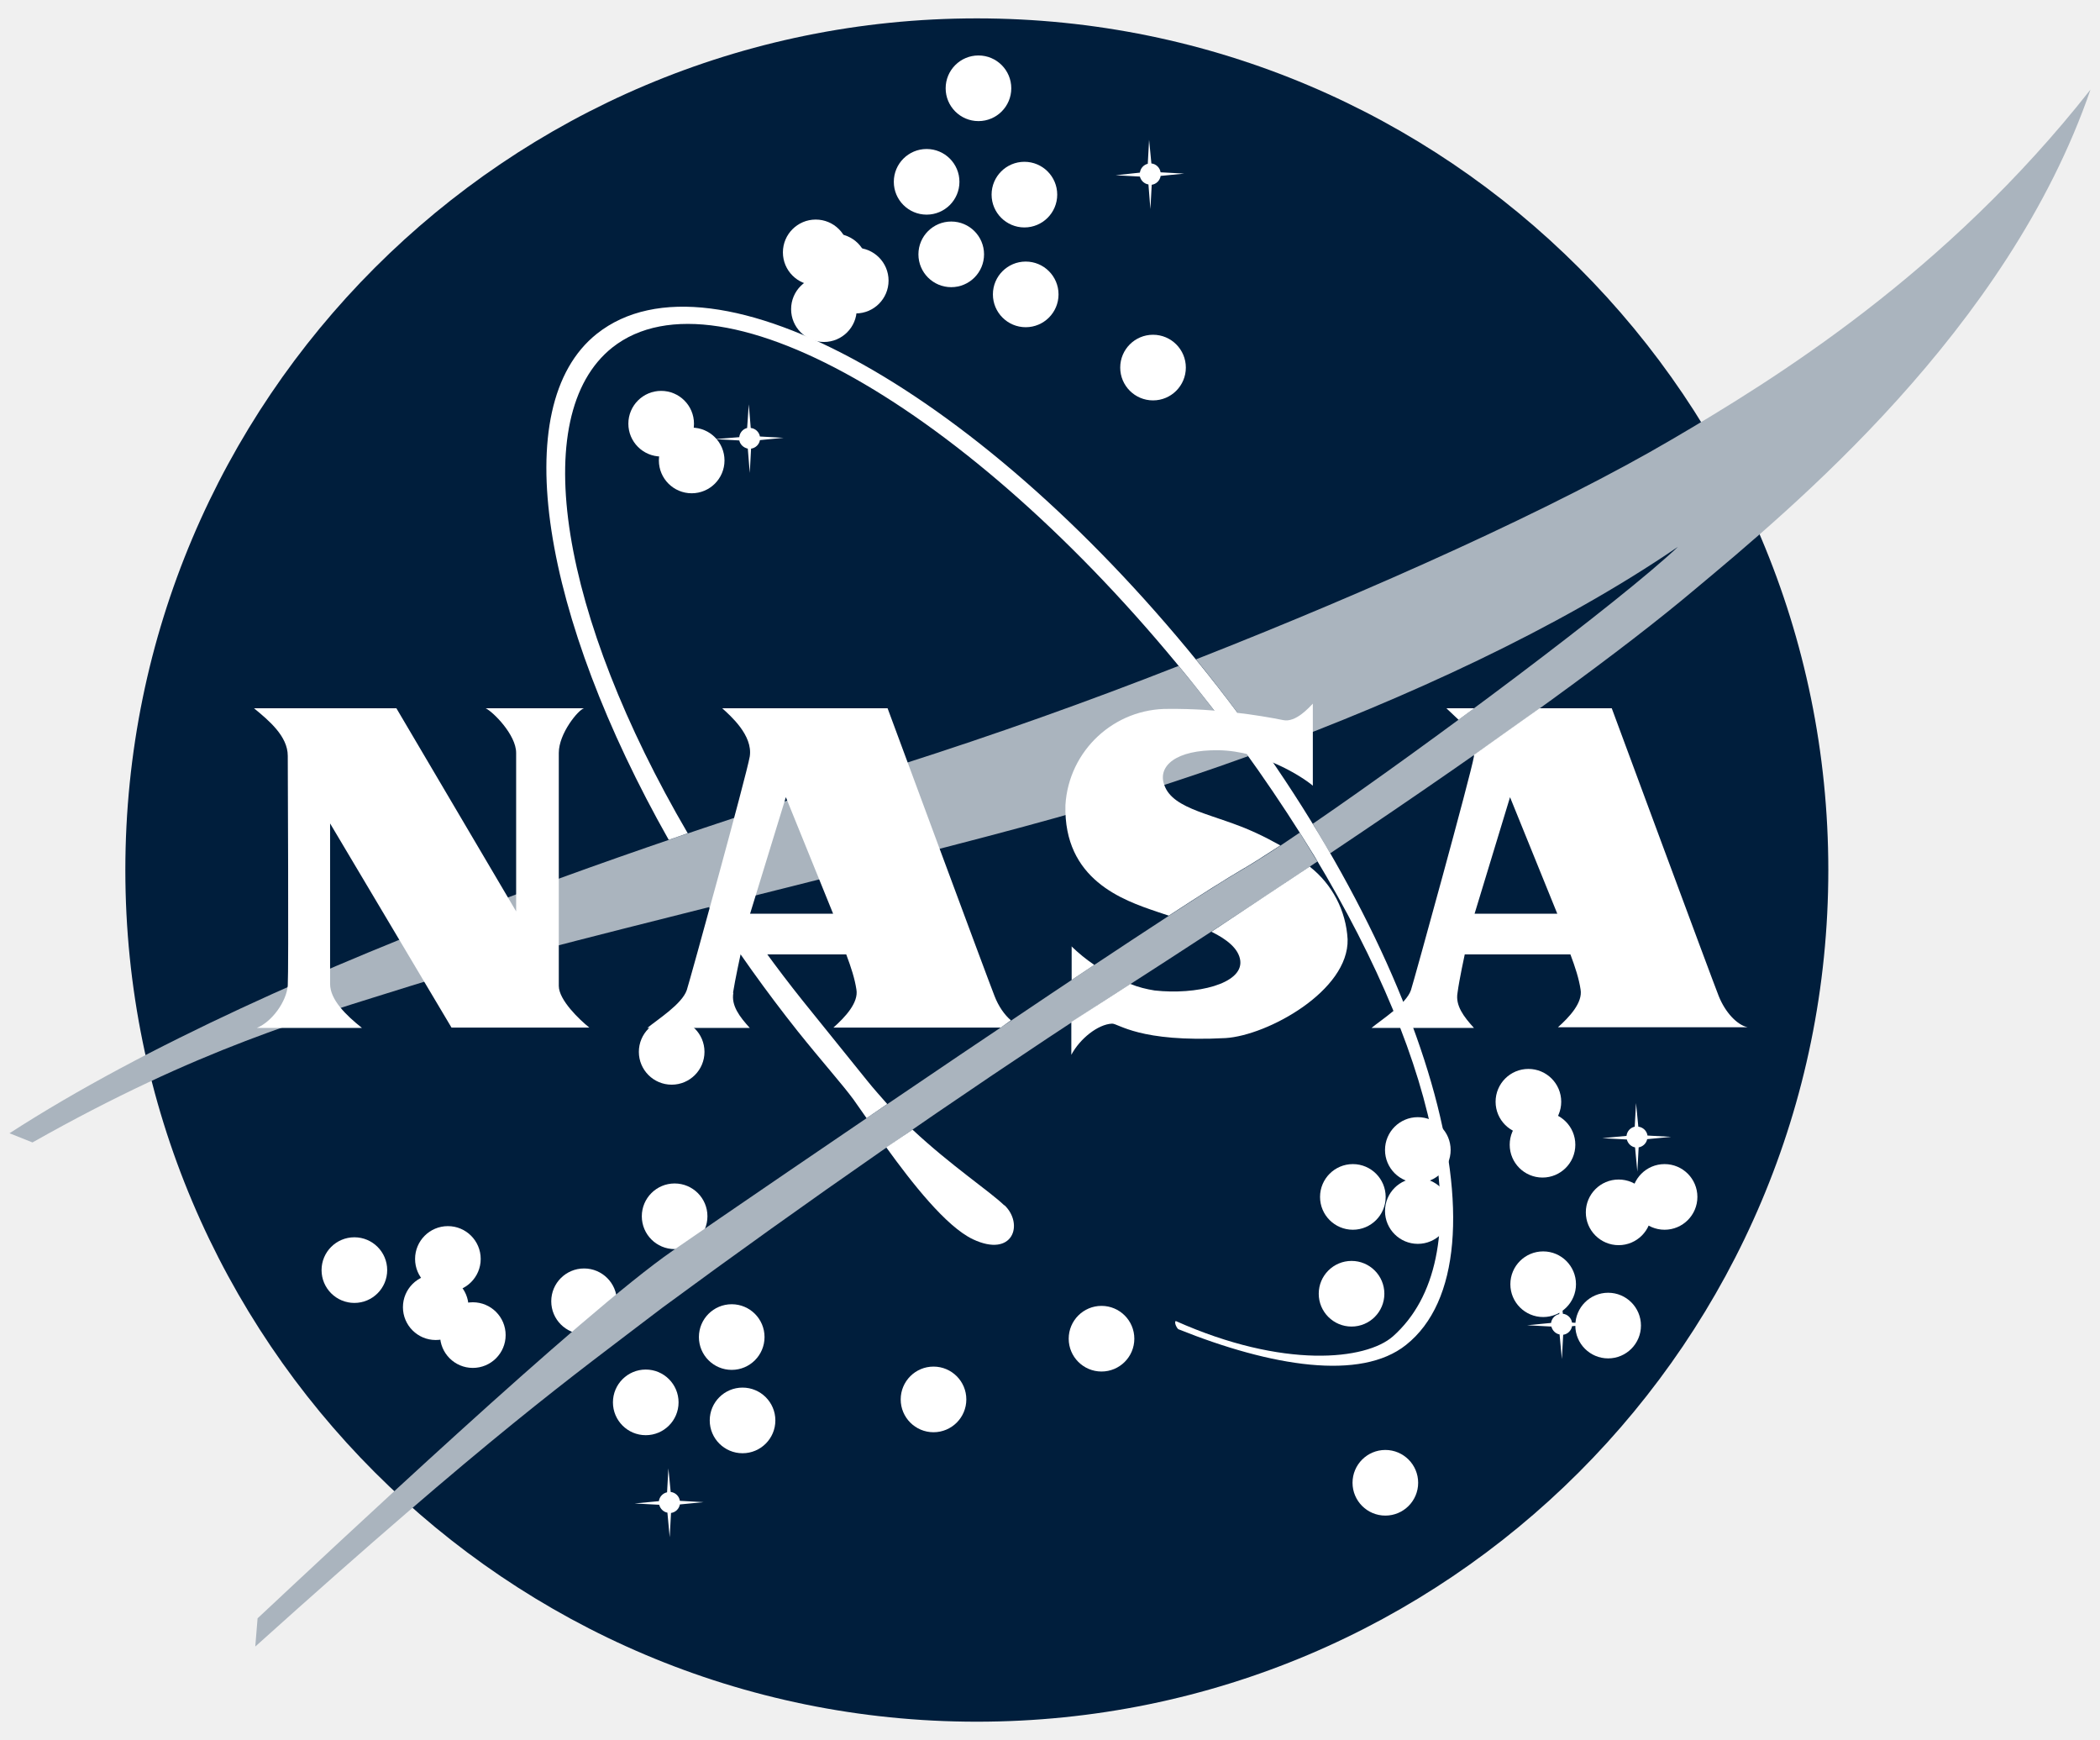
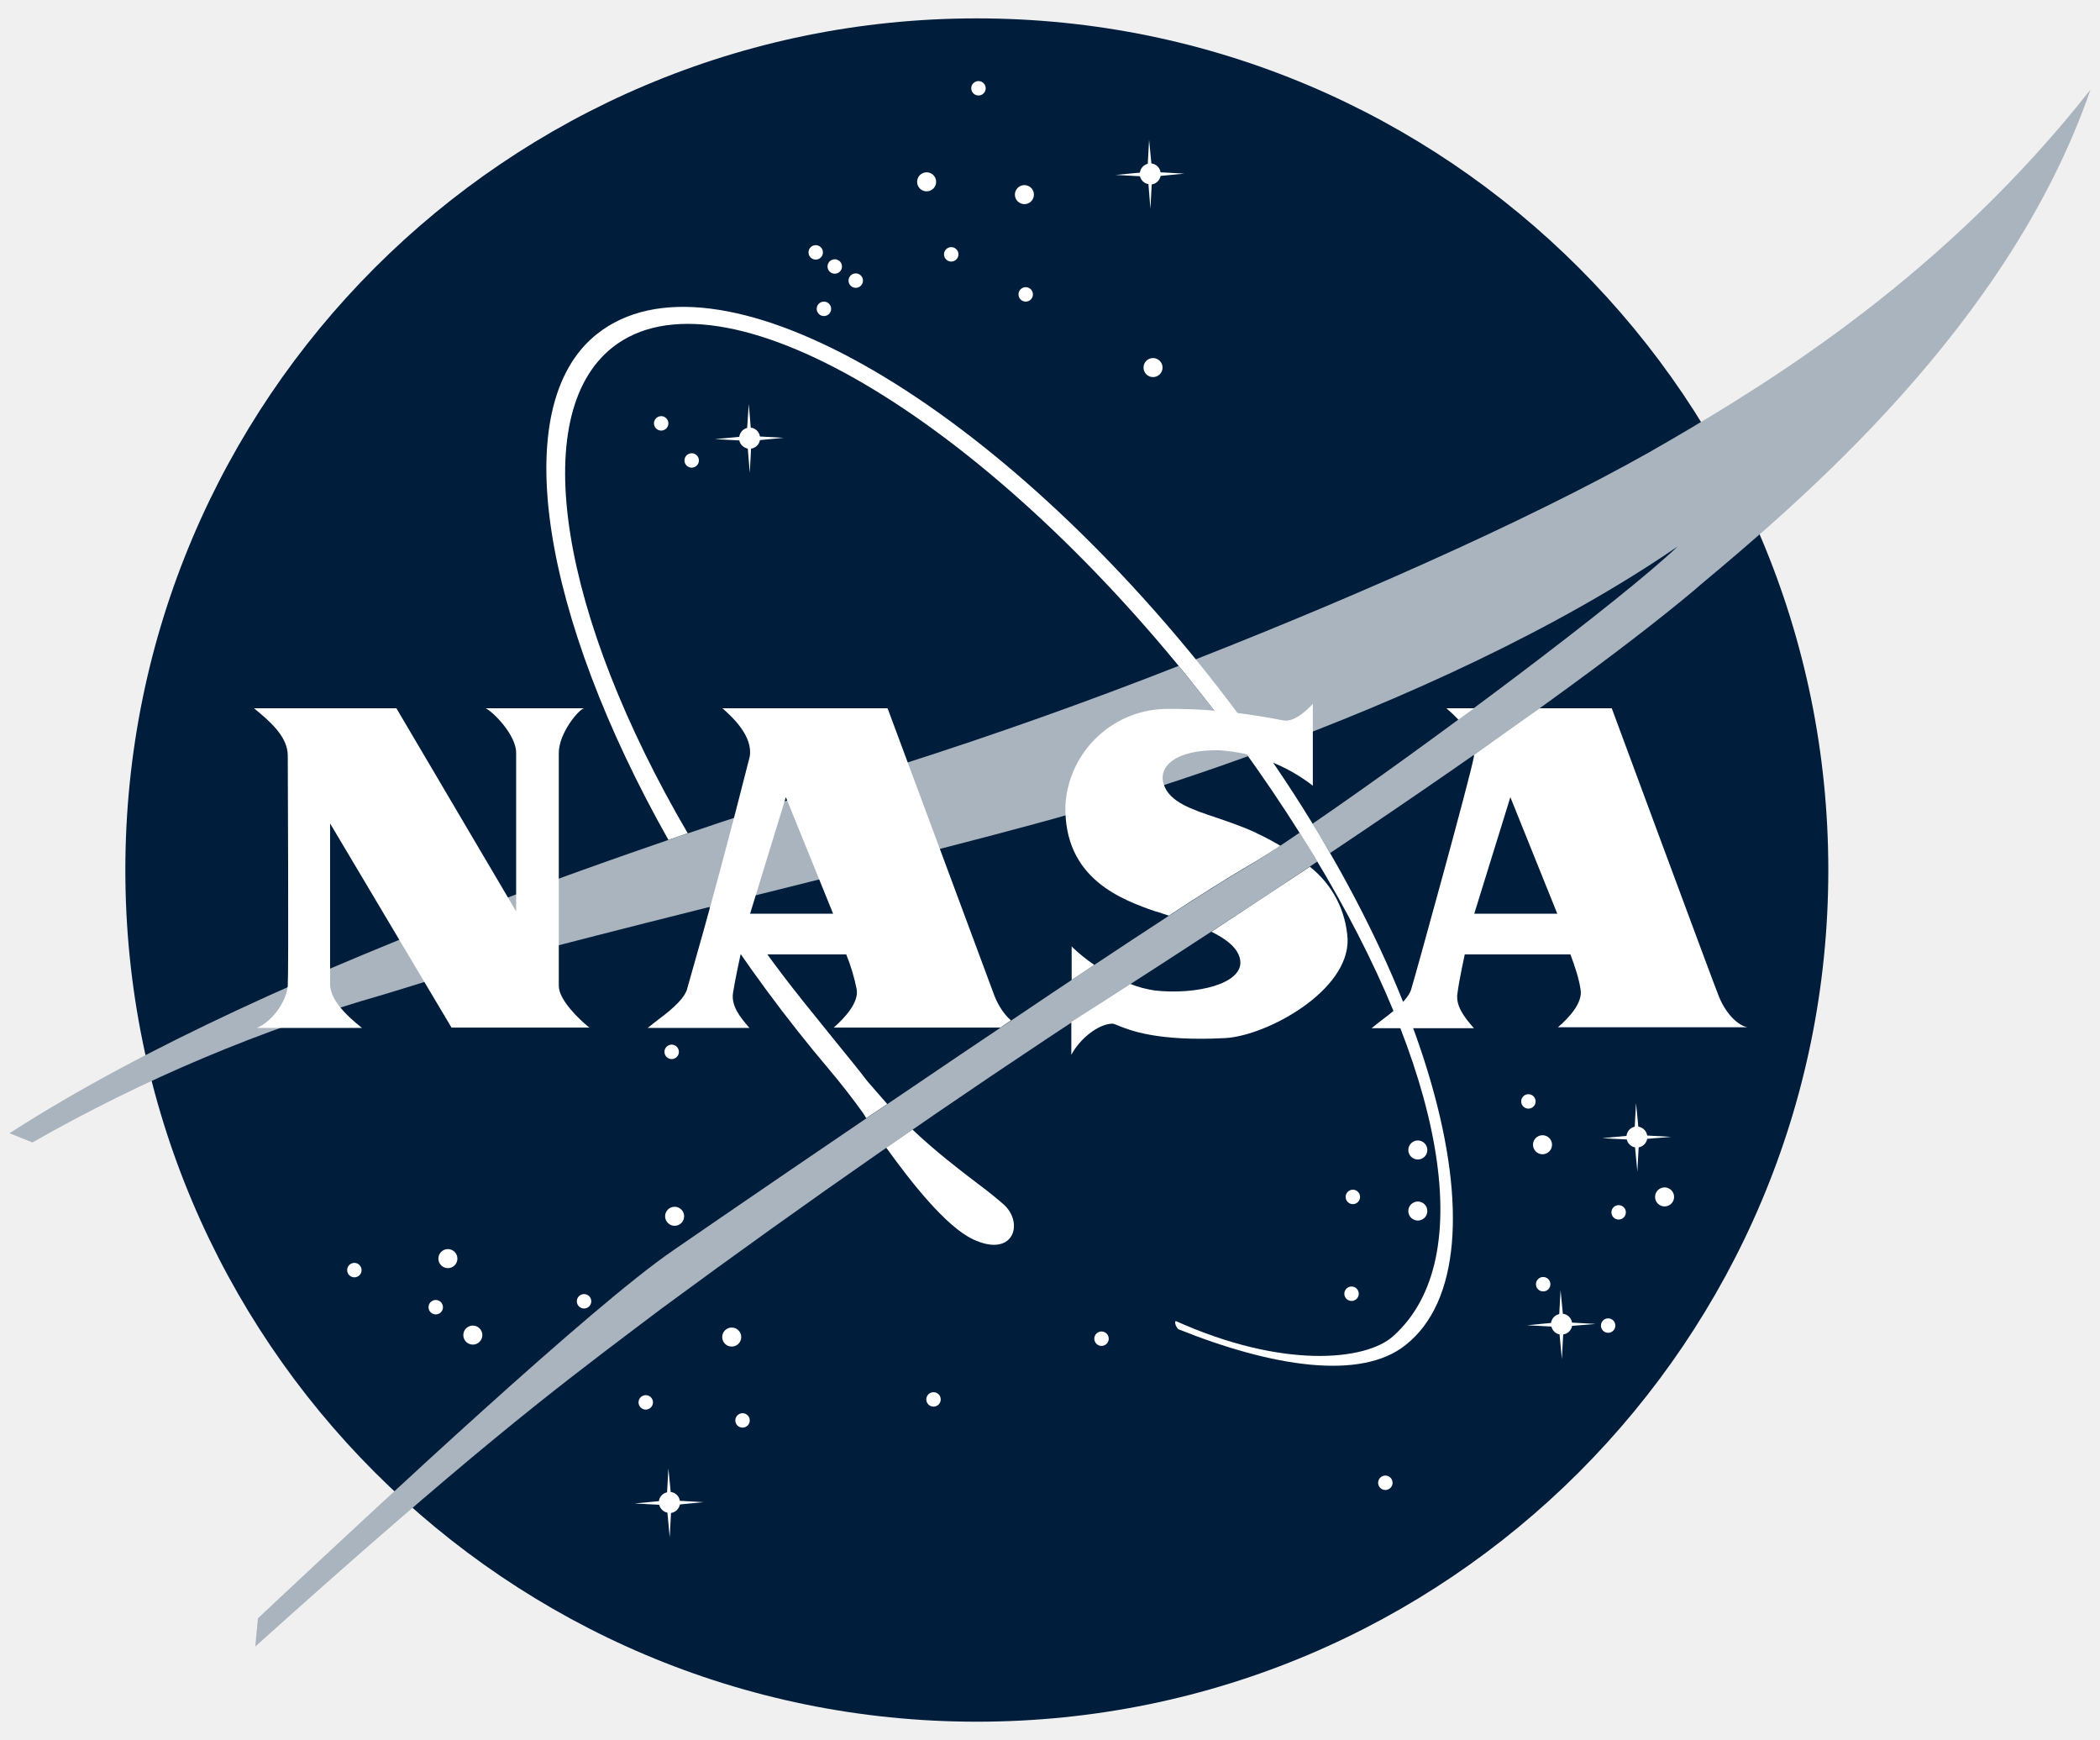
- <svg xmlns="http://www.w3.org/2000/svg" height="53" width="64">
-   <g fill="none">
-     <circle cx="29.77" cy="26.51" fill="#001e3c" r="25.95" />
-     <g fill="#fff" transform="translate(0 1.94)">
-       <circle cx="28.24" cy="3.6" r="1" />
-       <circle cx="31.22" cy="3.99" r="1" />
-       <circle cx="35.14" cy="9.26" r="1" />
-       <circle cx="13.65" cy="36.42" r="1" />
-       <circle cx="14.41" cy="38.74" r="1" />
-       <circle cx="10.8" cy="36.76" r="1" />
-       <circle cx="22.63" cy="41.34" r="1" />
-       <circle cx="41.19" cy="37.48" r="1" />
-       <circle cx="46.58" cy="31.63" r="1" />
-       <circle cx="20.15" cy="10.97" r="1" />
-       <circle cx="26.08" cy="6.61" r="1" />
-       <circle cx="25.44" cy="6.18" r="1" />
-       <circle cx="24.86" cy="5.75" r="1" />
-       <circle cx="21.08" cy="12.09" r="1" />
-       <circle cx="29.82" cy=".75" r="1" />
-       <circle cx="31.26" cy="7.03" r="1" />
-       <circle cx="28.99" cy="5.81" r="1" />
-       <circle cx="25.11" cy="7.48" r="1" />
-       <circle cx="42.22" cy="43.24" r="1" />
-       <circle cx="13.28" cy="37.89" r="1" />
-       <circle cx="28.45" cy="40.7" r="1" />
-       <circle cx="17.8" cy="37.71" r="1" />
-       <circle cx="19.68" cy="40.79" r="1" />
-       <circle cx="33.57" cy="38.85" r="1" />
-       <circle cx="41.23" cy="34.53" r="1" />
-       <circle cx="47.03" cy="37.19" r="1" />
-       <circle cx="49.01" cy="38.45" r="1" />
-       <circle cx="49.33" cy="35" r="1" />
-       <circle cx="20.47" cy="30.11" r="1" />
-       <circle cx="20.56" cy="35.12" r="1" />
-       <circle cx="22.3" cy="38.8" r="1" />
-       <circle cx="43.21" cy="34.96" r="1" />
-       <circle cx="50.73" cy="34.53" r="1" />
-       <circle cx="47.01" cy="32.94" r="1" />
-       <circle cx="43.21" cy="33.1" r="1" />
-       <path d="M35.37 3.42l.72-.07-.72-.04a.32.32 0 00-.28-.27l-.07-.72-.04.73a.32.32 0 00-.24.27L34 3.4l.74.04c.03.12.13.22.26.24l.06.75.04-.74a.32.32 0 00.27-.26zM23.16 11.47l.72-.07-.72-.04a.32.32 0 00-.28-.26l-.06-.72-.05.72a.32.32 0 00-.24.28l-.74.06.74.04c.03.13.13.22.26.25l.06.74.04-.74a.32.32 0 00.27-.26zM50.2 32.77l.73-.07-.72-.04a.32.32 0 00-.28-.27l-.07-.72-.04.72a.32.32 0 00-.25.28l-.74.07.75.04c.03.12.13.22.25.24l.07.74.04-.74a.32.32 0 00.26-.25zM20.72 43.9l.72-.07-.72-.04a.32.32 0 00-.28-.27l-.07-.72-.04.73a.32.32 0 00-.25.27l-.74.07.75.04c.03.12.13.22.25.24l.07.75.04-.74a.32.32 0 00.27-.26zM47.9 38.47l.73-.07-.72-.04a.32.32 0 00-.28-.27l-.07-.72-.04.73a.32.32 0 00-.25.27l-.73.07.74.04c.03.12.13.22.25.24l.07.75.04-.74a.32.32 0 00.27-.26z" />
-     </g>
-     <path d="M35.92 20.29a137.37 137.37 0 01-8.44 3C22.43 24.87 8.63 29.14.29 34.53l.7.28c5.08-2.87 8.38-3.78 11.56-4.78 3.45-1.08 14.6-3.7 19.66-5.12 1.7-.48 3.7-1.1 5.83-1.87a51.95 51.95 0 00-2.12-2.75zm3.69 5.08c-.73.5-1.34.89-1.77 1.14-2.48 1.43-14.59 9.7-17.34 11.6-2.75 1.9-10.4 9.1-12.65 11.2l-.07.86c7.25-6.52 9.53-8.13 12.4-10.32a293.56 293.56 0 0113.47-9.35c2.4-1.54 4.56-2.95 6.5-4.25l-.1-.16-.44-.72zm11.34-11.98c-3.54 2.08-9.1 4.58-14.5 6.7a47.98 47.98 0 012.09 2.77c4.24-1.57 8.9-3.67 12.6-6.2-1.76 1.66-7.58 6.01-11.13 8.44l.53.9c5.38-3.6 9-6.26 11.1-8.03 2.92-2.44 9.55-7.91 12.07-15.24-4.42 5.62-9.65 8.84-12.76 10.66z" fill="#aab4be" />
-     <g fill="#fff">
-       <path d="M26.43 32.93l-1.96-2.43c-.8-1-1.53-2.01-2.2-3.02l-.66.16a45.9 45.9 0 002.7 3.78c.72.9 1.37 1.63 1.7 2.08l.4.57.63-.43c-.2-.23-.41-.46-.61-.71zm4.18 3.8c-.47-.45-1.61-1.2-2.8-2.31l-.8.54c.78 1.08 1.82 2.41 2.64 2.8 1.23.58 1.56-.47.96-1.04zm6.22-16.16c-6.79-8.54-15.07-13.23-18.64-10.4-2.78 2.21-1.64 8.65 2.19 15.42l.58-.2c-3.86-6.6-4.91-12.72-2.3-14.8 3.3-2.61 11.23 2.1 17.82 10.39a49.14 49.14 0 013.58 5.11c3.88 6.43 5.07 12.25 2.39 14.63-.82.72-3.33 1-6.62-.47-.05.05.03.21.08.25 2.84 1.14 5.56 1.58 6.94.48 3.3-2.62.76-11.88-6.02-20.41zM7.74 21.58h4.34l3.65 6.19v-4.83c0-.55-.7-1.25-.93-1.36h3c-.18.05-.77.77-.77 1.36v7.1c0 .43.63 1.03.93 1.27h-4.2l-3.7-6.22v4.89c0 .48.48.95.97 1.34h-3.2c.46-.19.9-.8.94-1.29.03-.48 0-6.73 0-7 0-.6-.58-1.08-1.03-1.45z" />
-       <path d="M47.48 31.3h5.78c-.32-.07-.68-.45-.88-.95-.2-.5-3.26-8.77-3.26-8.77h-2.2l-2 1.42v.05c-.1.58-1.82 6.81-1.92 7.12-.15.43-.9.9-1.2 1.15h3.12c-.31-.34-.57-.68-.5-1.07.05-.39.22-1.17.22-1.17h3.22c.15.4.26.74.31 1.07.07.4-.34.84-.7 1.16zm-2.54-3.46l1.08-3.55 1.44 3.55zm-.5-5.9l.49-.36h-.85l.37.35zM22.34 30.25c.06-.39.23-1.17.23-1.17h3.22c.15.4.26.74.31 1.07.07.4-.34.84-.7 1.16h5.1l.31-.22c-.2-.17-.38-.43-.5-.74-.2-.5-3.26-8.77-3.26-8.77h-5.04c.24.22.94.82.84 1.47-.1.58-1.82 6.81-1.92 7.12-.15.43-.9.9-1.2 1.15h3.12c-.31-.34-.57-.68-.5-1.07zm1.61-5.96l1.44 3.55h-2.53zM39.92 26.4l-3 1.99c.47.23.84.52.88.89.07.7-1.34 1.04-2.61.9-.25-.04-.5-.1-.74-.2a388.13 388.13 0 01-1.8 1.16v1c.26-.49.81-.93 1.24-.95.19-.01.83.58 3.46.44 1.28-.08 3.76-1.44 3.72-3.01a3.02 3.02 0 00-1.15-2.21zm-7.26 2.43v1.03l.69-.46a5.1 5.1 0 01-.7-.57zm6.36-3.07c-.25-.14-.5-.27-.74-.38-1.24-.58-2.54-.69-2.8-1.47-.2-.56.34-1.07 1.66-1.05s2.54.8 2.87 1.08v-2.5c-.1.1-.52.59-.91.5-.75-.15-2.02-.35-3.47-.34a3.12 3.12 0 00-3.16 2.93c-.06 2.28 1.76 2.9 2.79 3.25l.36.12c.98-.64 1.76-1.13 2.22-1.4.3-.17.7-.43 1.18-.74z" />
-     </g>
-   </g>
+ <svg xmlns="http://www.w3.org/2000/svg" width="64" height="53" fill="none">
+   <circle cx="29.77" cy="26.51" r="25.95" fill="#001E3C" />
+   <circle cx="28.24" cy="5.54" r=".29" fill="#fff" />
+   <circle cx="31.22" cy="5.93" r=".29" fill="#fff" />
+   <circle cx="35.14" cy="11.2" r=".29" fill="#fff" />
+   <circle cx="13.65" cy="38.35" r=".29" fill="#fff" />
+   <circle cx="14.41" cy="40.68" r=".29" fill="#fff" />
+   <circle cx="10.8" cy="38.7" r=".22" fill="#fff" />
+   <circle cx="22.63" cy="43.28" r=".22" fill="#fff" />
+   <circle cx="41.19" cy="39.42" r=".22" fill="#fff" />
+   <circle cx="46.58" cy="33.56" r=".22" fill="#fff" />
+   <circle cx="20.15" cy="12.9" r=".22" fill="#fff" />
+   <circle cx="26.08" cy="8.55" r=".22" fill="#fff" />
+   <circle cx="25.44" cy="8.12" r=".22" fill="#fff" />
+   <circle cx="24.86" cy="7.69" r=".22" fill="#fff" />
+   <circle cx="21.08" cy="14.03" r=".22" fill="#fff" />
+   <circle cx="29.82" cy="2.69" r=".22" fill="#fff" />
+   <circle cx="31.26" cy="8.97" r=".22" fill="#fff" />
+   <circle cx="28.99" cy="7.75" r=".22" fill="#fff" />
+   <circle cx="25.11" cy="9.41" r=".22" fill="#fff" />
+   <circle cx="42.22" cy="45.18" r=".22" fill="#fff" />
+   <circle cx="13.28" cy="39.83" r=".22" fill="#fff" />
+   <circle cx="28.45" cy="42.64" r=".22" fill="#fff" />
+   <circle cx="17.8" cy="39.65" r=".22" fill="#fff" />
+   <circle cx="19.68" cy="42.73" r=".22" fill="#fff" />
+   <circle cx="33.57" cy="40.79" r=".22" fill="#fff" />
+   <circle cx="41.23" cy="36.47" r=".22" fill="#fff" />
+   <circle cx="47.03" cy="39.13" r=".22" fill="#fff" />
+   <circle cx="49.01" cy="40.39" r=".22" fill="#fff" />
+   <circle cx="49.33" cy="36.94" r=".22" fill="#fff" />
+   <circle cx="20.47" cy="32.05" r=".22" fill="#fff" />
+   <circle cx="20.56" cy="37.06" r=".29" fill="#fff" />
+   <circle cx="22.3" cy="40.74" r=".29" fill="#fff" />
+   <circle cx="43.21" cy="36.9" r=".29" fill="#fff" />
+   <circle cx="50.73" cy="36.47" r=".29" fill="#fff" />
+   <circle cx="47.01" cy="34.88" r=".29" fill="#fff" />
+   <circle cx="43.21" cy="35.04" r=".29" fill="#fff" />
+   <path d="M35.37 5.36l.72-.07-.72-.04a.32.32 0 00-.28-.27l-.07-.72-.04.73a.32.32 0 00-.24.27l-.74.07.74.04c.03.12.13.22.26.24l.06.75.04-.74a.32.32 0 00.27-.26zM23.16 13.41l.72-.07-.72-.04a.32.32 0 00-.28-.27l-.06-.72-.05.73a.32.32 0 00-.24.27l-.74.07.74.04c.03.13.13.22.26.25l.06.74.04-.74a.32.32 0 00.27-.26zM50.2 34.7l.73-.06-.73-.04a.32.32 0 00-.27-.27l-.07-.72-.04.72a.32.32 0 00-.25.28l-.74.07.75.04c.02.12.13.22.25.24l.07.74.04-.74a.32.32 0 00.26-.26zM20.72 45.84l.72-.07-.72-.04a.32.32 0 00-.28-.27l-.07-.72-.04.73a.32.32 0 00-.25.27l-.74.07.75.04c.03.12.13.22.25.24l.07.75.04-.74a.32.32 0 00.27-.26zM47.9 40.4l.73-.06-.72-.04a.32.32 0 00-.28-.27l-.07-.72-.04.73a.32.32 0 00-.25.27l-.73.07.74.04c.03.12.13.22.25.24l.07.75.04-.75a.32.32 0 00.27-.25z" fill="#fff" />
+   <path fill-rule="evenodd" clip-rule="evenodd" d="M36.44 20.09c5.4-2.12 10.97-4.62 14.5-6.7 3.12-1.82 8.35-5.04 12.77-10.66-2.48 7.2-8.91 12.6-11.9 15.1l-.16.14c-2.11 1.77-5.73 4.42-11.11 8.02L40 25.1c3.55-2.43 9.37-6.78 11.13-8.45-3.7 2.54-8.36 4.64-12.6 6.2a47.11 47.11 0 00-2.1-2.76zm-.52.2a137.36 137.36 0 01-8.44 3l-.24.07C22 25 8.5 29.23.29 34.53l.7.28A48.52 48.52 0 0111.7 30.3l.85-.26c1.87-.6 6.03-1.64 10.24-2.7 3.54-.88 7.12-1.78 9.42-2.42 1.7-.49 3.7-1.11 5.83-1.88a51.9 51.9 0 00-2.12-2.75zm3.69 5.08c-.73.5-1.34.89-1.77 1.14-2.48 1.43-14.59 9.7-17.34 11.6-2.48 1.7-8.95 7.75-11.84 10.45l-.8.75-.08.86c6.53-5.87 9.02-7.76 11.56-9.68l.85-.64a293.63 293.63 0 0113.46-9.35c2.4-1.54 4.56-2.95 6.5-4.25l-.1-.16-.44-.72z" fill="#AAB4BE" />
+   <path fill-rule="evenodd" clip-rule="evenodd" d="M18.19 10.18c3.57-2.84 11.85 1.85 18.64 10.39 6.78 8.53 9.31 17.8 6.01 20.41-1.37 1.1-4.09.66-6.93-.48-.05-.04-.13-.2-.08-.25 3.29 1.48 5.8 1.2 6.62.47 2.68-2.38 1.5-8.2-2.4-14.63a49.15 49.15 0 00-3.57-5.11c-6.59-8.3-14.53-13-17.82-10.39-2.61 2.08-1.56 8.2 2.3 14.8l-.59.2c-3.82-6.77-4.96-13.2-2.18-15.41zm7.28 21.56l-1-1.24c-.8-1-1.53-2.01-2.2-3.02l-.65.16a45.92 45.92 0 003.66 4.96 21.54 21.54 0 011.02 1.31l.1.16.64-.43-.61-.7c-.28-.37-.62-.78-.96-1.2zm4.32 4.32c-.55-.42-1.26-.96-1.98-1.64l-.8.55c.77 1.07 1.82 2.4 2.64 2.79 1.23.58 1.56-.47.96-1.04-.19-.17-.47-.4-.82-.66z" fill="#fff" />
+   <path d="M7.74 21.58h4.34l3.65 6.19v-4.83c0-.55-.7-1.25-.93-1.36h3c-.18.05-.77.77-.77 1.36v7.1c0 .43.63 1.03.93 1.27h-4.2l-3.7-6.22v4.89c0 .48.48.95.97 1.34h-3.2c.46-.19.9-.8.94-1.28.03-.49 0-6.74 0-7.02 0-.59-.58-1.07-1.03-1.44z" fill="#fff" />
+   <path fill-rule="evenodd" clip-rule="evenodd" d="M47.48 31.3h5.77c-.32-.07-.67-.45-.87-.95-.2-.5-3.26-8.77-3.26-8.77h-2.2l-2 1.42v.05c-.1.59-1.82 6.81-1.92 7.12-.12.33-.6.7-.95.96l-.25.2h3.12c-.31-.35-.57-.7-.5-1.08.05-.39.22-1.17.22-1.17h3.22c.15.4.26.74.31 1.07.07.4-.34.85-.7 1.16zm-2.55-3.46l1.1-3.55 1.43 3.55h-2.53zm0-6.26l-.48.35a4.81 4.81 0 00-.37-.35h.85zM22.57 29.08s-.17.78-.23 1.17c-.06.39.2.73.5 1.07h-3.1l.24-.19c.35-.26.83-.63.95-.96a224 224 0 001.92-7.12c.1-.62-.53-1.2-.8-1.44a21.4 21.4 0 01-.04-.03h5.04l3.26 8.77c.12.3.3.57.5.74l-.19.13-.13.09h-5.08c.35-.31.76-.76.7-1.16a5.9 5.9 0 00-.32-1.07h-3.22zm2.82-1.24l-1.44-3.55-1.09 3.55h2.53zM38.28 25.38c.24.11.49.24.74.39a25 25 0 01-1.18.73c-.46.27-1.24.76-2.22 1.4l-.36-.12h-.02c-1.03-.36-2.83-.99-2.77-3.25a3.12 3.12 0 013.16-2.93c1.45-.01 2.72.2 3.47.35.35.07.74-.33.88-.47l.03-.04v2.5a5.18 5.18 0 00-2.87-1.08c-1.32-.02-1.86.5-1.67 1.05.18.53.84.75 1.62 1.01.38.13.79.27 1.2.46zm1.64 1.03l-3 1.98c.47.23.84.52.88.89.07.7-1.34 1.04-2.61.9-.25-.04-.5-.1-.74-.2a440.05 440.05 0 01-1.8 1.16v1c.26-.49.81-.93 1.24-.95.04 0 .1.02.19.06.35.14 1.19.49 3.27.38 1.28-.08 3.76-1.44 3.72-3.01a3.02 3.02 0 00-1.15-2.21zm-7.26 2.42v1.03l.69-.46a5.1 5.1 0 01-.7-.57z" fill="#fff" />
</svg>
